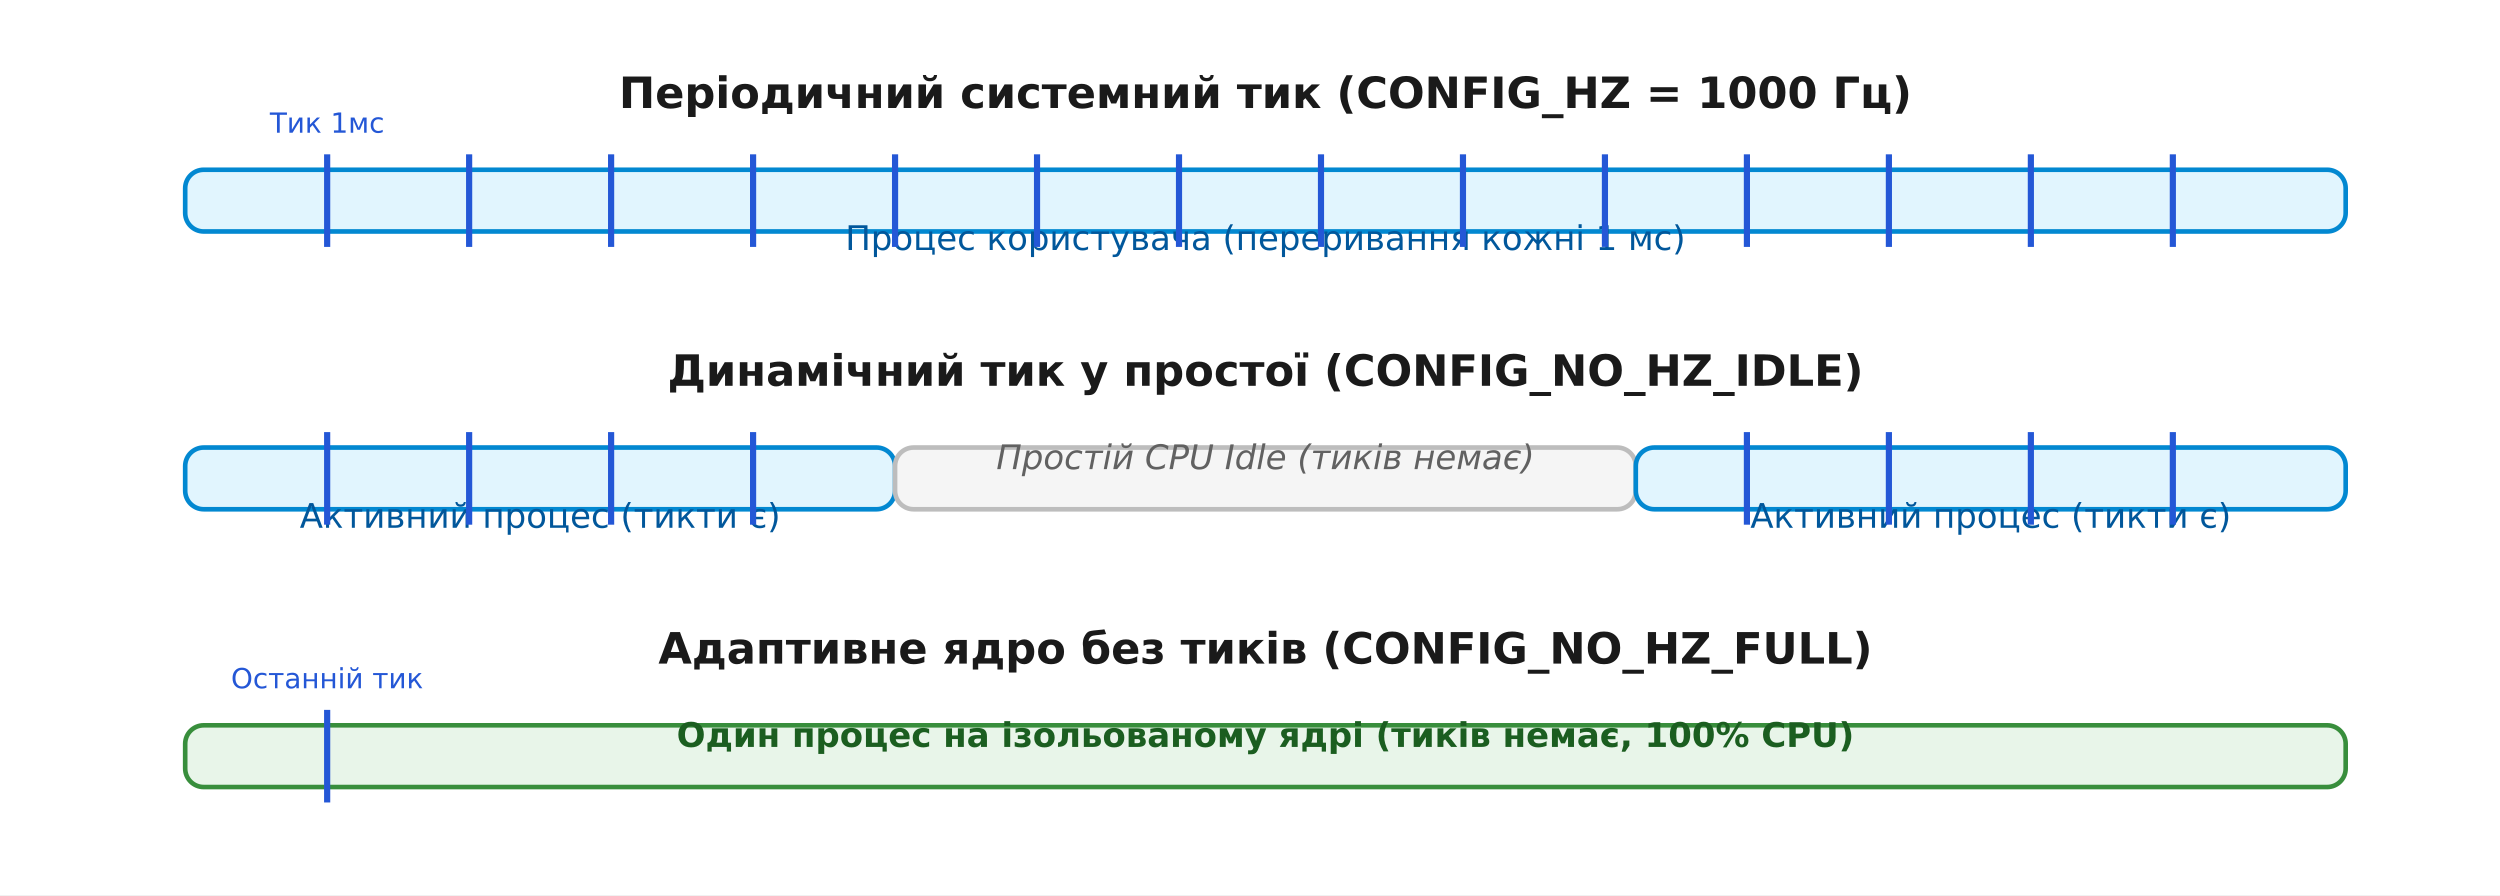
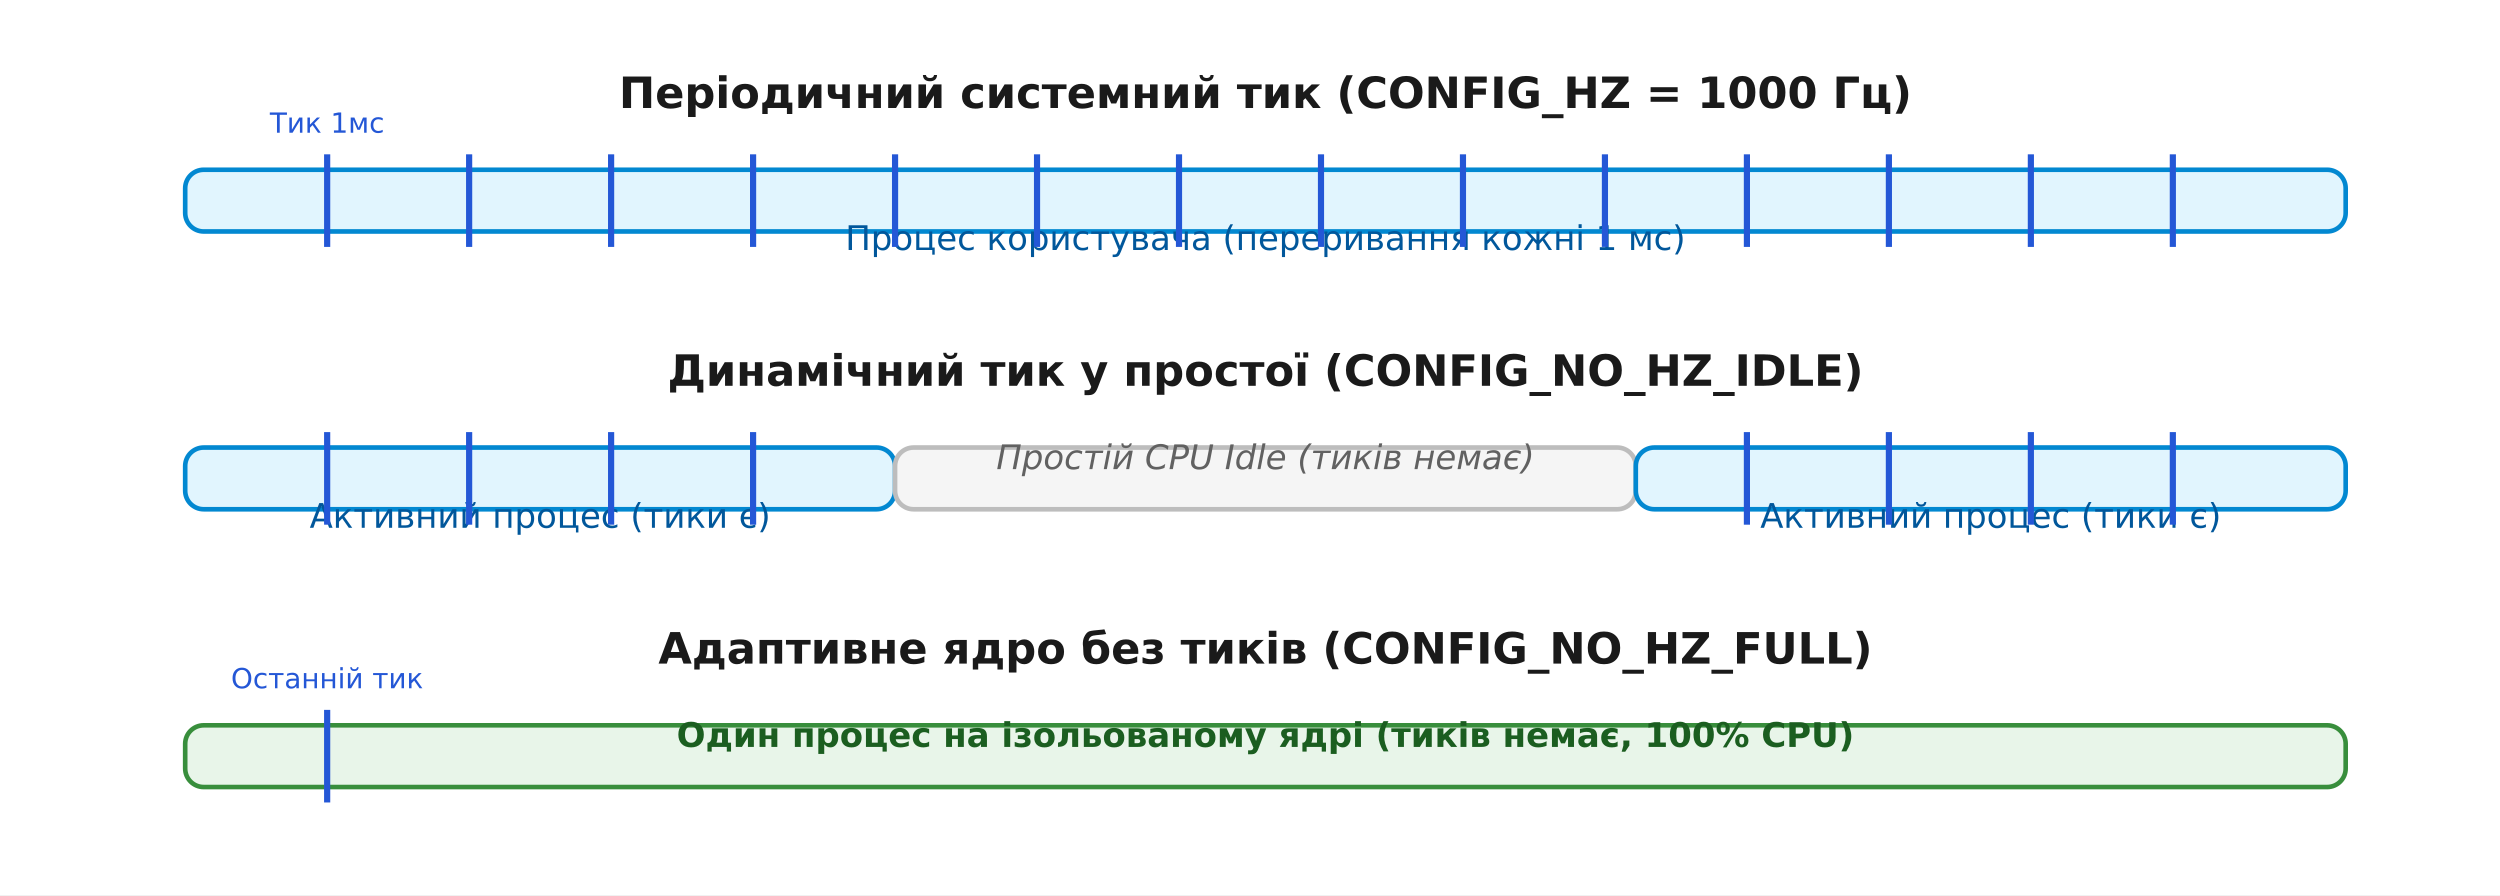
<svg xmlns="http://www.w3.org/2000/svg" viewBox="-10 -10 810 290" font-family="'Segoe UI', 'DejaVu Sans', Arial, sans-serif">
  <rect x="-10" y="-10" width="810" height="290" fill="#ffffff" />
  <defs>
    <marker id="arrow" viewBox="0 0 10 10" refX="9" refY="5" markerWidth="7" markerHeight="7" orient="auto-start-reverse">
      <path d="M0 0 L10 5 L0 10 z" fill="#333333" />
    </marker>
  </defs>
  <text x="400.0" y="25.0" font-family="'Segoe UI', 'DejaVu Sans', Arial, sans-serif" font-size="14" fill="#1a1a1a" text-anchor="middle" font-weight="700">Періодичний системний тик (CONFIG_HZ = 1000 Гц)</text>
  <line x1="50.0" y1="55.0" x2="750.0" y2="55.0" stroke="#333333" stroke-width="2.0" />
  <rect x="50.0" y="45.0" width="700.0" height="20.0" rx="6" fill="#e1f5fe" stroke="#0288d1" stroke-width="1.5" />
  <text x="400.0" y="71.0" font-family="'Segoe UI', 'DejaVu Sans', Arial, sans-serif" font-size="11" fill="#01579b" text-anchor="middle">Процес користувача (переривання кожні 1 мс)</text>
  <line x1="96.0" y1="40.0" x2="96.0" y2="70.0" stroke="#2457d6" stroke-width="2.0" />
  <line x1="142.0" y1="40.0" x2="142.0" y2="70.0" stroke="#2457d6" stroke-width="2.0" />
  <line x1="188.0" y1="40.0" x2="188.0" y2="70.0" stroke="#2457d6" stroke-width="2.0" />
  <line x1="234.0" y1="40.0" x2="234.0" y2="70.0" stroke="#2457d6" stroke-width="2.0" />
  <line x1="280.0" y1="40.0" x2="280.0" y2="70.0" stroke="#2457d6" stroke-width="2.0" />
  <line x1="326.0" y1="40.0" x2="326.0" y2="70.0" stroke="#2457d6" stroke-width="2.0" />
  <line x1="372.0" y1="40.0" x2="372.0" y2="70.0" stroke="#2457d6" stroke-width="2.0" />
  <line x1="418.0" y1="40.0" x2="418.0" y2="70.0" stroke="#2457d6" stroke-width="2.0" />
  <line x1="464.0" y1="40.0" x2="464.0" y2="70.0" stroke="#2457d6" stroke-width="2.0" />
  <line x1="510.0" y1="40.0" x2="510.0" y2="70.0" stroke="#2457d6" stroke-width="2.0" />
  <line x1="556.0" y1="40.0" x2="556.0" y2="70.0" stroke="#2457d6" stroke-width="2.0" />
  <line x1="602.0" y1="40.0" x2="602.0" y2="70.0" stroke="#2457d6" stroke-width="2.0" />
  <line x1="648.0" y1="40.0" x2="648.0" y2="70.0" stroke="#2457d6" stroke-width="2.0" />
  <line x1="694.0" y1="40.0" x2="694.0" y2="70.0" stroke="#2457d6" stroke-width="2.0" />
  <text x="96.0" y="33.0" font-family="'Segoe UI', 'DejaVu Sans', Arial, sans-serif" font-size="9" fill="#2457d6" text-anchor="middle">Тик 1мс</text>
  <text x="400.0" y="115.0" font-family="'Segoe UI', 'DejaVu Sans', Arial, sans-serif" font-size="14" fill="#1a1a1a" text-anchor="middle" font-weight="700">Динамічний тик у простої (CONFIG_NO_HZ_IDLE)</text>
  <line x1="50.0" y1="145.0" x2="750.0" y2="145.0" stroke="#333333" stroke-width="2.0" />
  <rect x="50.0" y="135.0" width="230.0" height="20.0" rx="6" fill="#e1f5fe" stroke="#0288d1" stroke-width="1.5" />
-   <text x="165.0" y="161.0" font-family="'Segoe UI', 'DejaVu Sans', Arial, sans-serif" font-size="11" fill="#01579b" text-anchor="middle">Активний процес (тикти є)</text>
+   <text x="165.0" y="161.0" font-family="'Segoe UI', 'DejaVu Sans', Arial, sans-serif" font-size="11" fill="#01579b" text-anchor="middle">Активний процес (тики є)</text>
  <line x1="96.0" y1="130.0" x2="96.0" y2="160.0" stroke="#2457d6" stroke-width="2.0" />
  <line x1="142.0" y1="130.0" x2="142.0" y2="160.0" stroke="#2457d6" stroke-width="2.0" />
  <line x1="188.0" y1="130.0" x2="188.0" y2="160.0" stroke="#2457d6" stroke-width="2.0" />
  <line x1="234.0" y1="130.0" x2="234.0" y2="160.0" stroke="#2457d6" stroke-width="2.0" />
  <rect x="280.0" y="135.0" width="240.0" height="20.0" rx="6" fill="#f5f5f5" stroke="#bdbdbd" stroke-width="1.5" />
  <text x="400.0" y="142.0" font-family="'Segoe UI', 'DejaVu Sans', Arial, sans-serif" font-size="11" fill="#616161" text-anchor="middle" font-style="italic">Простій CPU Idle (тиків немає)</text>
  <rect x="520.0" y="135.0" width="230.0" height="20.0" rx="6" fill="#e1f5fe" stroke="#0288d1" stroke-width="1.5" />
-   <text x="635.0" y="161.0" font-family="'Segoe UI', 'DejaVu Sans', Arial, sans-serif" font-size="11" fill="#01579b" text-anchor="middle">Активний процес (тикти є)</text>
+   <text x="635.0" y="161.0" font-family="'Segoe UI', 'DejaVu Sans', Arial, sans-serif" font-size="11" fill="#01579b" text-anchor="middle">Активний процес (тики є)</text>
  <line x1="556.0" y1="130.0" x2="556.0" y2="160.0" stroke="#2457d6" stroke-width="2.0" />
  <line x1="602.0" y1="130.0" x2="602.0" y2="160.0" stroke="#2457d6" stroke-width="2.0" />
  <line x1="648.0" y1="130.0" x2="648.0" y2="160.0" stroke="#2457d6" stroke-width="2.0" />
  <line x1="694.0" y1="130.0" x2="694.0" y2="160.0" stroke="#2457d6" stroke-width="2.0" />
  <text x="400.0" y="205.0" font-family="'Segoe UI', 'DejaVu Sans', Arial, sans-serif" font-size="14" fill="#1a1a1a" text-anchor="middle" font-weight="700">Адаптивне ядро без тиків (CONFIG_NO_HZ_FULL)</text>
  <line x1="50.0" y1="235.0" x2="750.0" y2="235.0" stroke="#333333" stroke-width="2.0" />
  <rect x="50.0" y="225.0" width="700.0" height="20.0" rx="6" fill="#e8f5e9" stroke="#388e3c" stroke-width="1.5" />
  <text x="400.0" y="232.0" font-family="'Segoe UI', 'DejaVu Sans', Arial, sans-serif" font-size="11" fill="#1b5e20" text-anchor="middle" font-weight="700">Один процес на ізольованому ядрі (тиків немає, 100% CPU)</text>
  <line x1="96.0" y1="220.0" x2="96.0" y2="250.0" stroke="#2457d6" stroke-width="2.0" />
  <text x="96.0" y="213.0" font-family="'Segoe UI', 'DejaVu Sans', Arial, sans-serif" font-size="9" fill="#2457d6" text-anchor="middle">Останній тик</text>
</svg>
